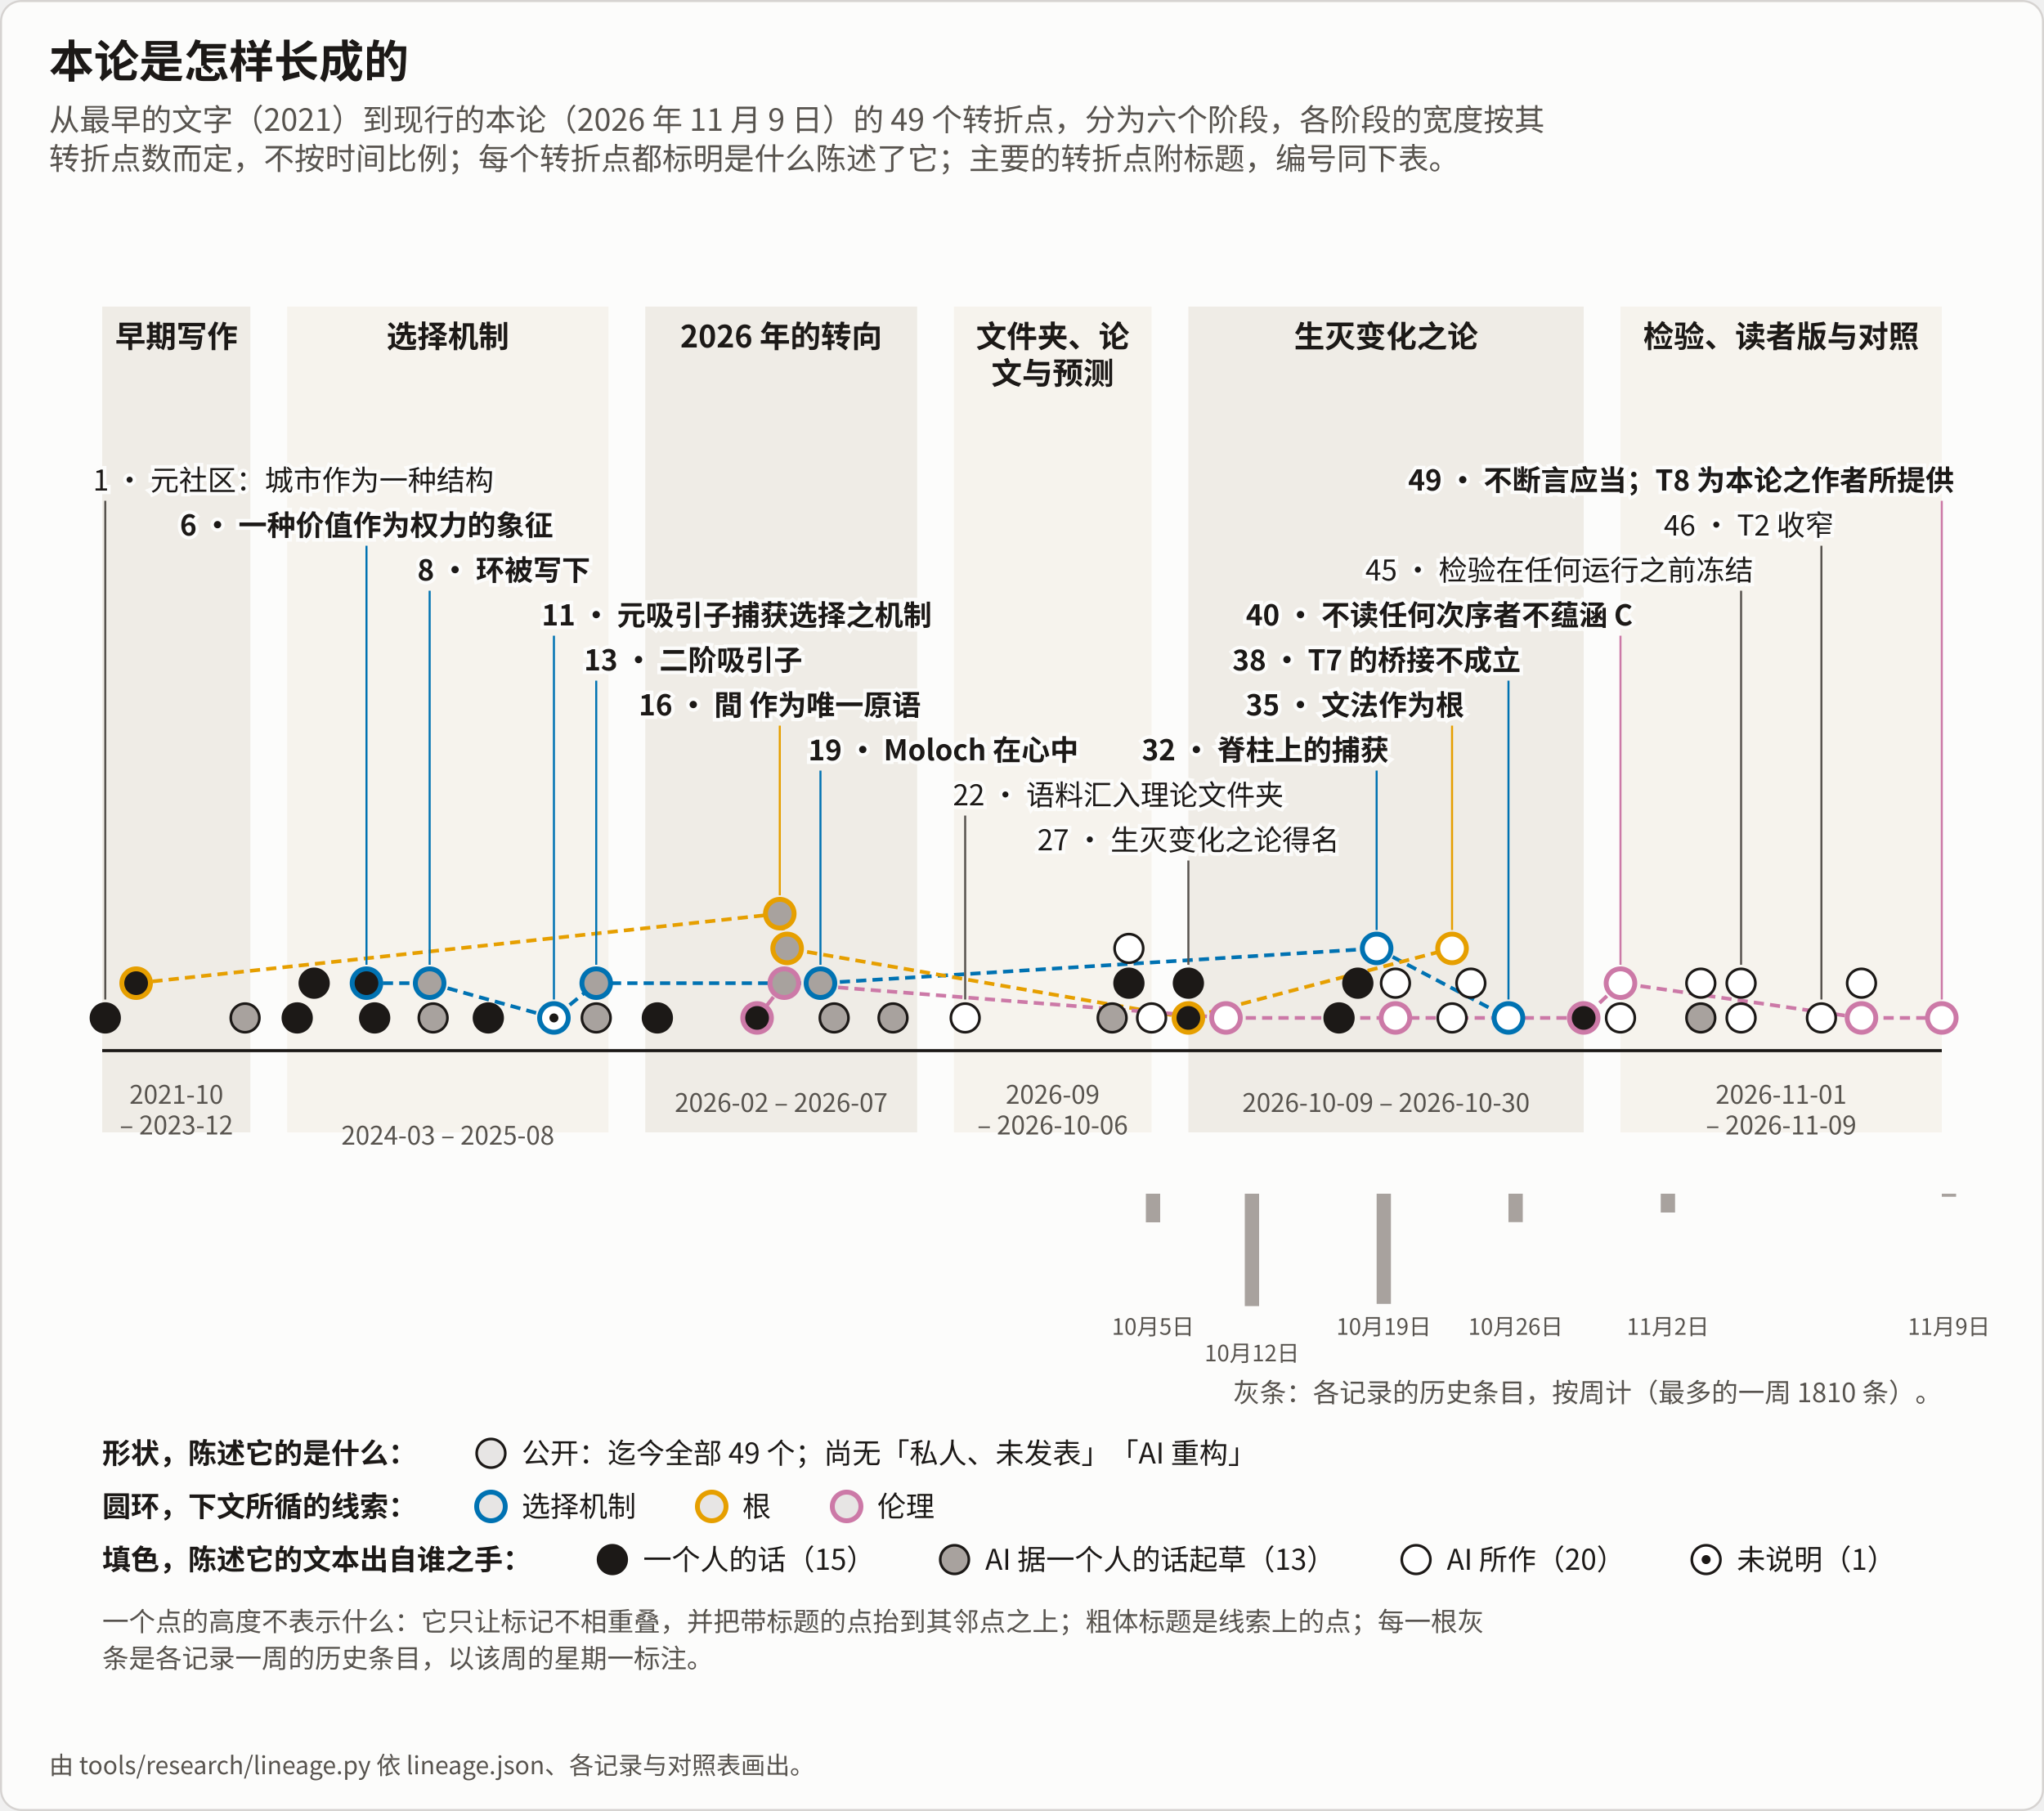
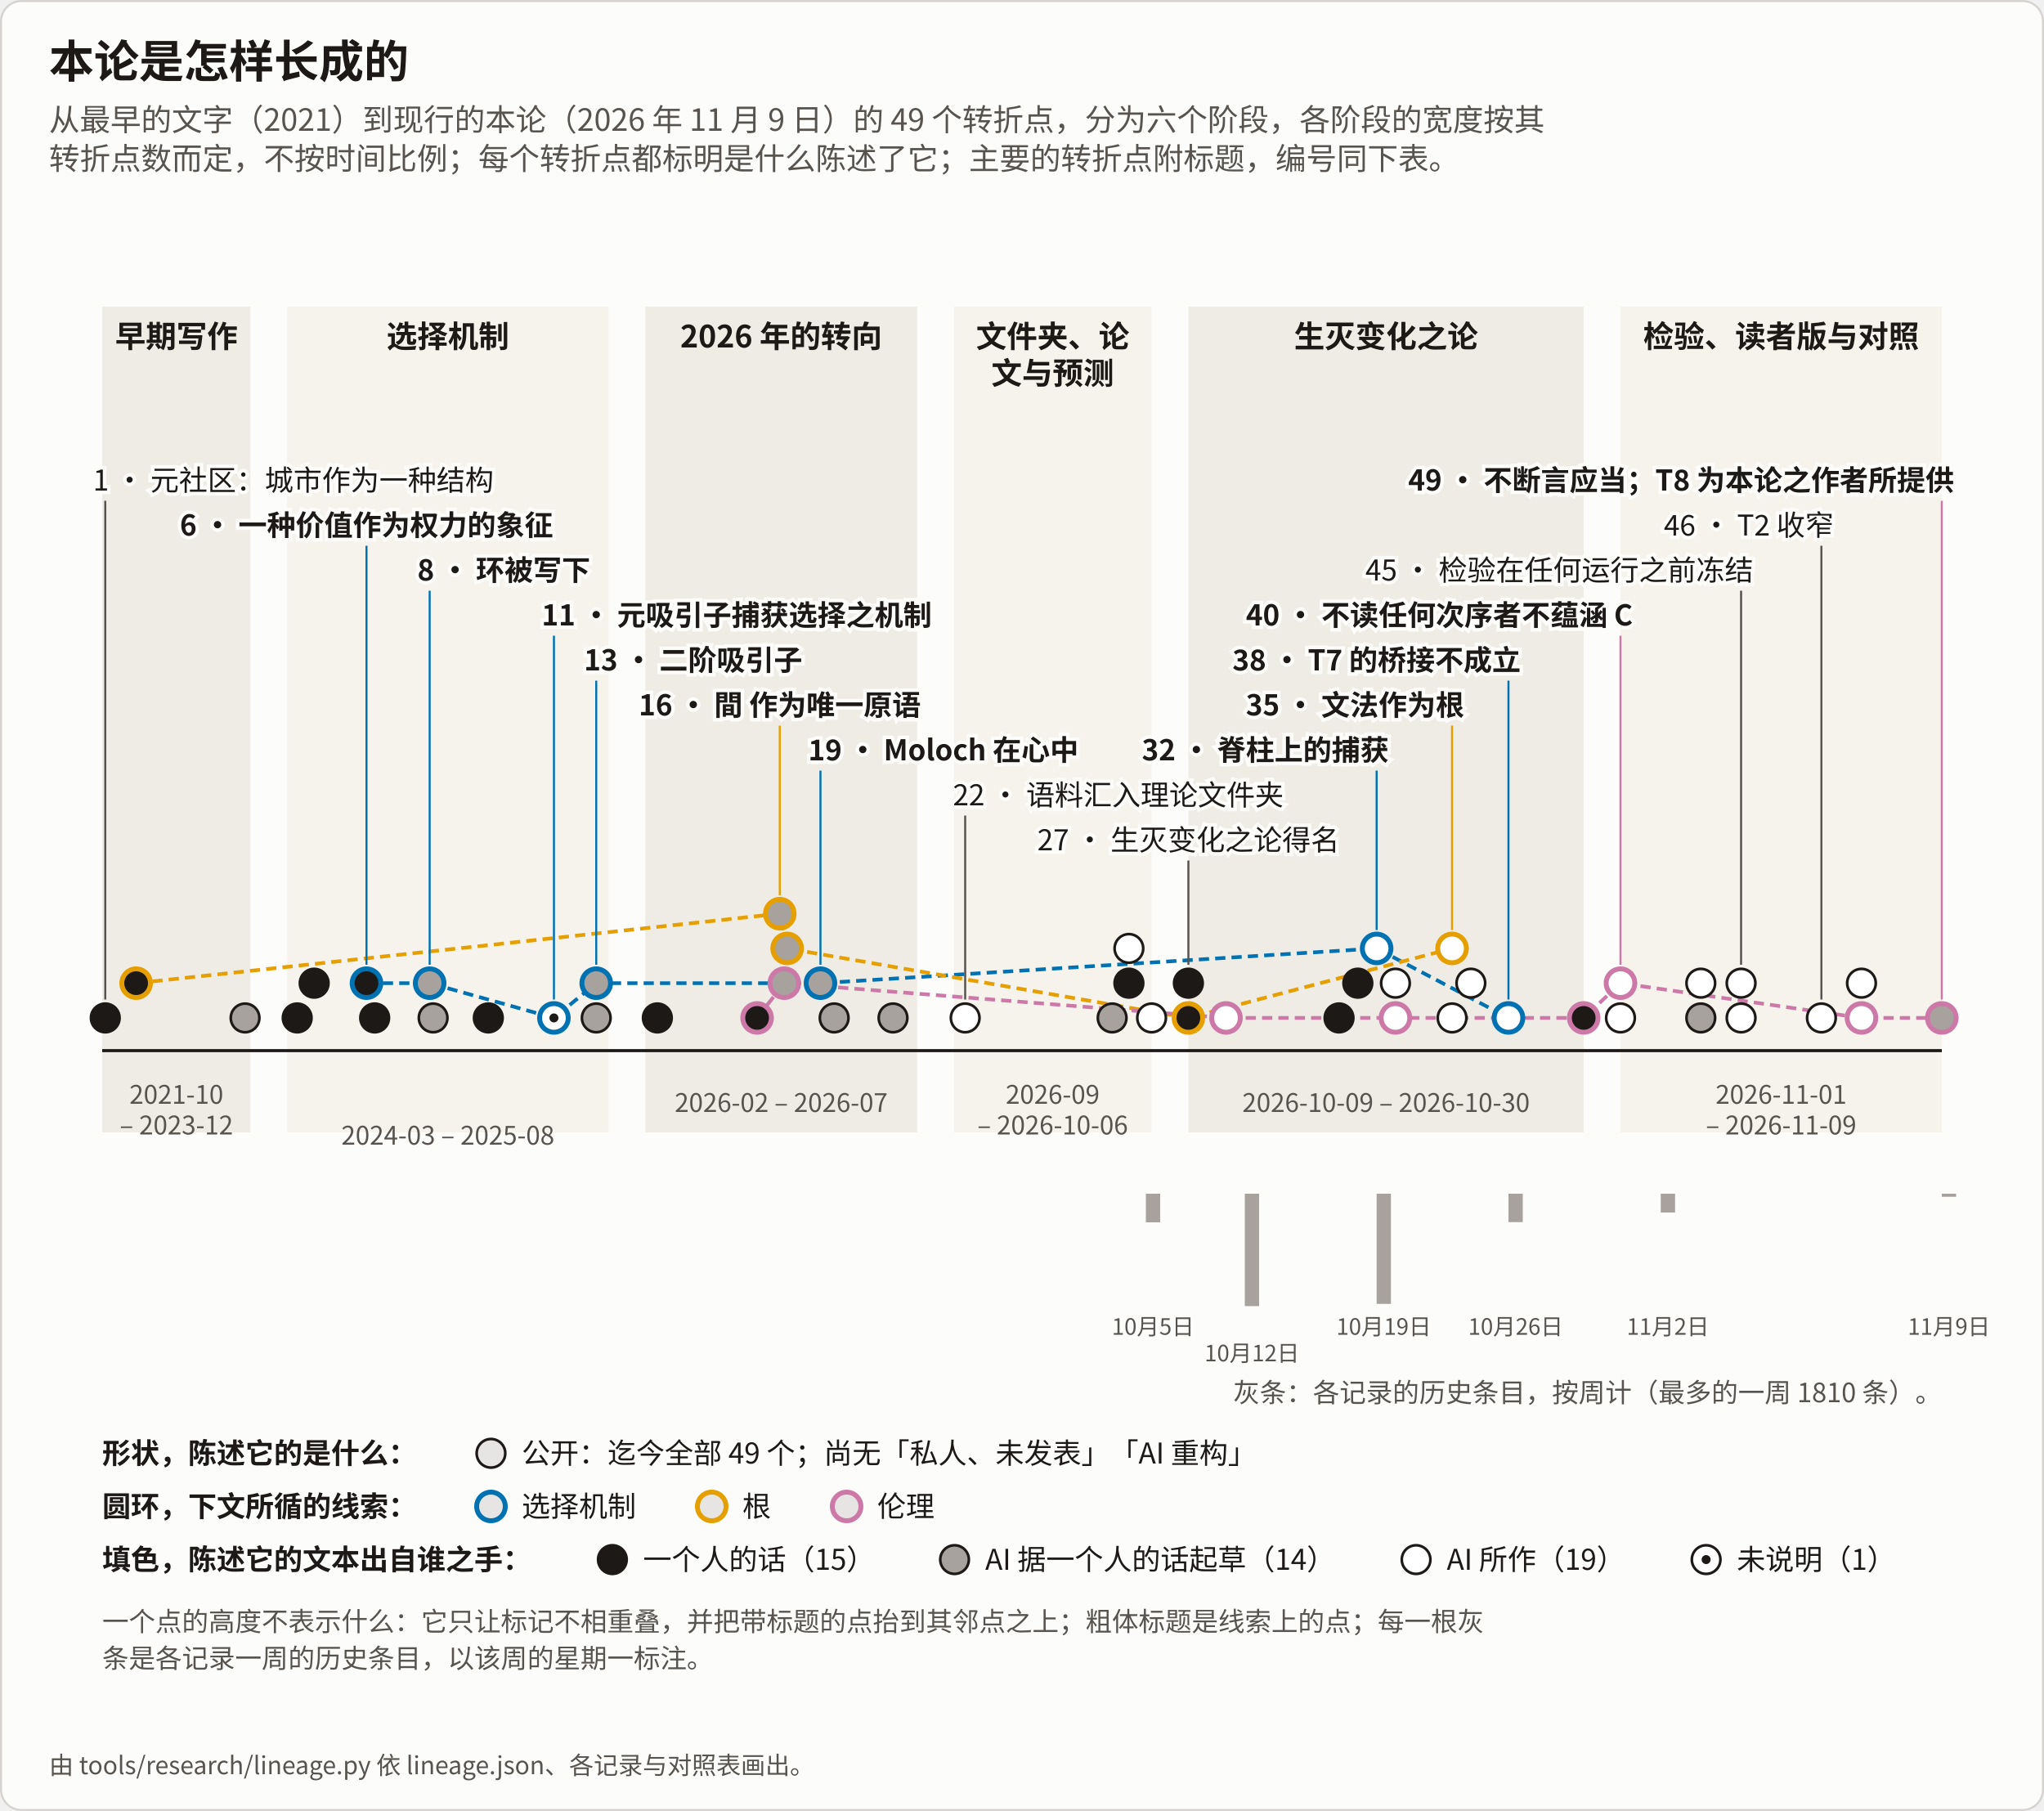
<svg xmlns="http://www.w3.org/2000/svg" viewBox="0 0 1000 886" width="1000" height="886" role="img" aria-labelledby="lineage-title" font-family="'PingFang SC', 'Hiragino Sans GB', 'Noto Sans CJK SC', 'Microsoft YaHei', sans-serif">
  <rect x="0.5" y="0.5" width="999" height="885" rx="10" fill="#fcfcfb" stroke="#d6d3d1" />
  <text x="24.0" y="38.0" font-size="22" font-weight="bold" text-anchor="start" fill="#1c1917">本论是怎样长成的</text>
  <text x="24.0" y="64.0" font-size="15" text-anchor="start" fill="#57534e">从最早的文字（2021）到现行的本论（2026 年 11 月 9 日）的 49 个转折点，分为六个阶段，各阶段的宽度按其</text>
  <text x="24.0" y="83.0" font-size="15" text-anchor="start" fill="#57534e">转折点数而定，不按时间比例；每个转折点都标明是什么陈述了它；主要的转折点附标题，编号同下表。</text>
  <rect x="50.0" y="150" width="72.5" height="404" fill="#efece6" />
  <text x="86.3" y="170.0" font-size="15" font-weight="bold" text-anchor="middle" fill="#1c1917">早期写作</text>
  <text x="86.3" y="540.0" font-size="12.5" text-anchor="middle" fill="#57534e">2021-10</text>
  <text x="86.3" y="555.0" font-size="12.5" text-anchor="middle" fill="#57534e">– 2023-12</text>
  <rect x="140.5" y="150" width="157.2" height="404" fill="#f6f3ed" />
  <text x="219.1" y="170.0" font-size="15" font-weight="bold" text-anchor="middle" fill="#1c1917">选择机制</text>
  <text x="219.1" y="560.0" font-size="12.5" text-anchor="middle" fill="#57534e">2024-03 – 2025-08</text>
  <rect x="315.7" y="150" width="133.0" height="404" fill="#efece6" />
  <text x="382.2" y="170.0" font-size="15" font-weight="bold" text-anchor="middle" fill="#1c1917">2026 年的转向</text>
  <text x="382.2" y="544.0" font-size="12.5" text-anchor="middle" fill="#57534e">2026-02 – 2026-07</text>
  <rect x="466.7" y="150" width="96.7" height="404" fill="#f6f3ed" />
  <text x="515.0" y="170.0" font-size="15" font-weight="bold" text-anchor="middle" fill="#1c1917">文件夹、论</text>
  <text x="515.0" y="188.0" font-size="15" font-weight="bold" text-anchor="middle" fill="#1c1917">文与预测</text>
  <text x="515.0" y="540.0" font-size="12.5" text-anchor="middle" fill="#57534e">2026-09</text>
  <text x="515.0" y="555.0" font-size="12.5" text-anchor="middle" fill="#57534e">– 2026-10-06</text>
  <rect x="581.4" y="150" width="193.4" height="404" fill="#efece6" />
  <text x="678.1" y="170.0" font-size="15" font-weight="bold" text-anchor="middle" fill="#1c1917">生灭变化之论</text>
  <text x="678.1" y="544.0" font-size="12.5" text-anchor="middle" fill="#57534e">2026-10-09 – 2026-10-30</text>
  <rect x="792.8" y="150" width="157.2" height="404" fill="#f6f3ed" />
  <text x="871.4" y="170.0" font-size="15" font-weight="bold" text-anchor="middle" fill="#1c1917">检验、读者版与对照</text>
  <text x="871.4" y="540.0" font-size="12.5" text-anchor="middle" fill="#57534e">2026-11-01</text>
  <text x="871.4" y="555.0" font-size="12.5" text-anchor="middle" fill="#57534e">– 2026-11-09</text>
  <line x1="50" y1="514" x2="950" y2="514" stroke="#1c1917" stroke-width="1.5" />
  <rect x="560.6" y="584.0" width="7" height="14.0" fill="#a8a29e" />
  <rect x="609.0" y="584.0" width="7" height="55.0" fill="#a8a29e" />
  <rect x="673.5" y="584.0" width="7" height="53.9" fill="#a8a29e" />
  <rect x="738.0" y="584.0" width="7" height="13.9" fill="#a8a29e" />
  <rect x="812.5" y="584.0" width="7" height="9.2" fill="#a8a29e" />
  <rect x="950.0" y="584.0" width="7" height="1.5" fill="#a8a29e" />
  <text x="564.1" y="653.0" font-size="11" text-anchor="middle" fill="#57534e">10月5日</text>
  <text x="612.5" y="666.0" font-size="11" text-anchor="middle" fill="#57534e">10月12日</text>
  <text x="677.0" y="653.0" font-size="11" text-anchor="middle" fill="#57534e">10月19日</text>
  <text x="741.5" y="653.0" font-size="11" text-anchor="middle" fill="#57534e">10月26日</text>
  <text x="816.0" y="653.0" font-size="11" text-anchor="middle" fill="#57534e">11月2日</text>
  <text x="953.5" y="653.0" font-size="11" text-anchor="middle" fill="#57534e">11月9日</text>
  <text x="950.0" y="686.0" font-size="13" text-anchor="end" fill="#57534e">灰条：各记录的历史条目，按周计（最多的一周 1810 条）。</text>
  <path d="M179.3,481.0 L210.2,481.0 L271.0,498.0 L291.7,481.0 L401.4,481.0 L673.5,464.0 L738.0,498.0" fill="none" stroke="#0072B2" stroke-width="1.8" stroke-dasharray="5 3" />
  <path d="M66.6,481.0 L381.5,447.0 L385.1,464.0 L581.4,498.0 L710.4,464.0" fill="none" stroke="#E69F00" stroke-width="1.8" stroke-dasharray="5 3" />
  <path d="M370.4,498.0 L383.7,481.0 L599.8,498.0 L682.7,498.0 L774.8,498.0 L792.8,481.0 L910.7,498.0 L950.0,498.0" fill="none" stroke="#CC79A7" stroke-width="1.8" stroke-dasharray="5 3" />
  <circle cx="51.5" cy="498.0" r="7" fill="#1c1917" stroke="#1c1917" stroke-width="1.3" />
  <circle cx="66.6" cy="481.0" r="7" fill="#1c1917" stroke="#E69F00" stroke-width="2.4" />
  <circle cx="119.9" cy="498.0" r="7" fill="#a8a29e" stroke="#1c1917" stroke-width="1.3" />
  <circle cx="145.4" cy="498.0" r="7" fill="#1c1917" stroke="#1c1917" stroke-width="1.3" />
  <circle cx="153.7" cy="481.0" r="7" fill="#1c1917" stroke="#1c1917" stroke-width="1.3" />
  <circle cx="179.3" cy="481.0" r="7" fill="#1c1917" stroke="#0072B2" stroke-width="2.4" />
  <circle cx="183.3" cy="498.0" r="7" fill="#1c1917" stroke="#1c1917" stroke-width="1.3" />
  <circle cx="210.2" cy="481.0" r="7" fill="#a8a29e" stroke="#0072B2" stroke-width="2.4" />
  <circle cx="211.9" cy="498.0" r="7" fill="#a8a29e" stroke="#1c1917" stroke-width="1.3" />
  <circle cx="238.9" cy="498.0" r="7" fill="#1c1917" stroke="#1c1917" stroke-width="1.3" />
  <circle cx="271.0" cy="498.0" r="7" fill="#ffffff" stroke="#0072B2" stroke-width="2.4" />
  <circle cx="271.0" cy="498.0" r="2.2" fill="#1c1917" />
  <circle cx="291.7" cy="498.0" r="7" fill="#a8a29e" stroke="#1c1917" stroke-width="1.3" />
  <circle cx="291.7" cy="481.0" r="7" fill="#a8a29e" stroke="#0072B2" stroke-width="2.4" />
  <circle cx="321.6" cy="498.0" r="7" fill="#1c1917" stroke="#1c1917" stroke-width="1.3" />
  <circle cx="370.4" cy="498.0" r="7" fill="#1c1917" stroke="#CC79A7" stroke-width="2.4" />
  <circle cx="381.5" cy="447.0" r="7" fill="#a8a29e" stroke="#E69F00" stroke-width="2.4" />
  <circle cx="383.7" cy="481.0" r="7" fill="#a8a29e" stroke="#CC79A7" stroke-width="2.4" />
  <circle cx="385.1" cy="464.0" r="7" fill="#a8a29e" stroke="#E69F00" stroke-width="2.4" />
  <circle cx="401.4" cy="481.0" r="7" fill="#a8a29e" stroke="#0072B2" stroke-width="2.4" />
  <circle cx="408.1" cy="498.0" r="7" fill="#a8a29e" stroke="#1c1917" stroke-width="1.3" />
  <circle cx="436.9" cy="498.0" r="7" fill="#a8a29e" stroke="#1c1917" stroke-width="1.3" />
  <circle cx="472.2" cy="498.0" r="7" fill="#ffffff" stroke="#1c1917" stroke-width="1.3" />
  <circle cx="544.1" cy="498.0" r="7" fill="#a8a29e" stroke="#1c1917" stroke-width="1.3" />
  <circle cx="552.3" cy="481.0" r="7" fill="#1c1917" stroke="#1c1917" stroke-width="1.3" />
  <circle cx="552.3" cy="464.0" r="7" fill="#ffffff" stroke="#1c1917" stroke-width="1.3" />
  <circle cx="563.4" cy="498.0" r="7" fill="#ffffff" stroke="#1c1917" stroke-width="1.3" />
  <circle cx="581.4" cy="481.0" r="7" fill="#1c1917" stroke="#1c1917" stroke-width="1.3" />
  <circle cx="581.4" cy="498.0" r="7" fill="#1c1917" stroke="#E69F00" stroke-width="2.4" />
  <circle cx="599.8" cy="498.0" r="7" fill="#ffffff" stroke="#CC79A7" stroke-width="2.4" />
  <circle cx="655.1" cy="498.0" r="7" fill="#1c1917" stroke="#1c1917" stroke-width="1.3" />
  <circle cx="664.3" cy="481.0" r="7" fill="#1c1917" stroke="#1c1917" stroke-width="1.3" />
  <circle cx="673.5" cy="464.0" r="7" fill="#ffffff" stroke="#0072B2" stroke-width="2.4" />
  <circle cx="682.7" cy="498.0" r="7" fill="#ffffff" stroke="#CC79A7" stroke-width="2.4" />
  <circle cx="682.7" cy="481.0" r="7" fill="#ffffff" stroke="#1c1917" stroke-width="1.3" />
  <circle cx="710.4" cy="464.0" r="7" fill="#ffffff" stroke="#E69F00" stroke-width="2.4" />
  <circle cx="710.4" cy="498.0" r="7" fill="#ffffff" stroke="#1c1917" stroke-width="1.3" />
  <circle cx="719.6" cy="481.0" r="7" fill="#ffffff" stroke="#1c1917" stroke-width="1.3" />
  <circle cx="738.0" cy="498.0" r="7" fill="#ffffff" stroke="#0072B2" stroke-width="2.4" />
  <circle cx="774.8" cy="498.0" r="7" fill="#1c1917" stroke="#CC79A7" stroke-width="2.4" />
  <circle cx="792.8" cy="481.0" r="7" fill="#ffffff" stroke="#CC79A7" stroke-width="2.4" />
  <circle cx="792.8" cy="498.0" r="7" fill="#ffffff" stroke="#1c1917" stroke-width="1.3" />
  <circle cx="832.1" cy="498.0" r="7" fill="#a8a29e" stroke="#1c1917" stroke-width="1.3" />
  <circle cx="832.1" cy="481.0" r="7" fill="#ffffff" stroke="#1c1917" stroke-width="1.3" />
  <circle cx="851.8" cy="498.0" r="7" fill="#ffffff" stroke="#1c1917" stroke-width="1.3" />
  <circle cx="851.8" cy="481.0" r="7" fill="#ffffff" stroke="#1c1917" stroke-width="1.3" />
  <circle cx="891.1" cy="498.0" r="7" fill="#ffffff" stroke="#1c1917" stroke-width="1.3" />
  <circle cx="910.7" cy="498.0" r="7" fill="#ffffff" stroke="#CC79A7" stroke-width="2.4" />
  <circle cx="910.7" cy="481.0" r="7" fill="#ffffff" stroke="#1c1917" stroke-width="1.3" />
-   <circle cx="950.0" cy="498.0" r="7" fill="#ffffff" stroke="#CC79A7" stroke-width="2.4" />
+   <circle cx="950.0" cy="498.0" r="7" fill="#a8a29e" stroke="#CC79A7" stroke-width="2.4" />
  <line x1="51.5" y1="489.0" x2="51.5" y2="245.0" stroke="#57534e" stroke-width="1" />
  <text x="45.5" y="240.0" font-size="14" text-anchor="start" fill="#1c1917" stroke="#fcfcfb" stroke-width="3.5" paint-order="stroke">1 · 元社区：城市作为一种结构</text>
  <line x1="179.3" y1="472.0" x2="179.3" y2="267.0" stroke="#0072B2" stroke-width="1" />
  <text x="179.3" y="262.0" font-size="14" font-weight="bold" text-anchor="middle" fill="#1c1917" stroke="#fcfcfb" stroke-width="3.5" paint-order="stroke">6 · 一种价值作为权力的象征</text>
  <line x1="210.2" y1="472.0" x2="210.2" y2="289.0" stroke="#0072B2" stroke-width="1" />
  <text x="204.2" y="284.0" font-size="14" font-weight="bold" text-anchor="start" fill="#1c1917" stroke="#fcfcfb" stroke-width="3.5" paint-order="stroke">8 · 环被写下</text>
  <line x1="271.0" y1="489.0" x2="271.0" y2="311.0" stroke="#0072B2" stroke-width="1" />
  <text x="265.0" y="306.0" font-size="14" font-weight="bold" text-anchor="start" fill="#1c1917" stroke="#fcfcfb" stroke-width="3.5" paint-order="stroke">11 · 元吸引子捕获选择之机制</text>
  <line x1="291.7" y1="472.0" x2="291.7" y2="333.0" stroke="#0072B2" stroke-width="1" />
  <text x="285.7" y="328.0" font-size="14" font-weight="bold" text-anchor="start" fill="#1c1917" stroke="#fcfcfb" stroke-width="3.5" paint-order="stroke">13 · 二阶吸引子</text>
  <line x1="381.5" y1="438.0" x2="381.5" y2="355.0" stroke="#E69F00" stroke-width="1" />
  <text x="381.5" y="350.0" font-size="14" font-weight="bold" text-anchor="middle" fill="#1c1917" stroke="#fcfcfb" stroke-width="3.5" paint-order="stroke">16 · 間 作为唯一原语</text>
  <line x1="401.4" y1="472.0" x2="401.4" y2="377.0" stroke="#0072B2" stroke-width="1" />
  <text x="395.4" y="372.0" font-size="14" font-weight="bold" text-anchor="start" fill="#1c1917" stroke="#fcfcfb" stroke-width="3.5" paint-order="stroke">19 · Moloch 在心中</text>
  <line x1="472.2" y1="489.0" x2="472.2" y2="399.0" stroke="#57534e" stroke-width="1" />
  <text x="466.2" y="394.0" font-size="14" text-anchor="start" fill="#1c1917" stroke="#fcfcfb" stroke-width="3.5" paint-order="stroke">22 · 语料汇入理论文件夹</text>
  <line x1="581.4" y1="472.0" x2="581.4" y2="421.0" stroke="#57534e" stroke-width="1" />
  <text x="581.4" y="416.0" font-size="14" text-anchor="middle" fill="#1c1917" stroke="#fcfcfb" stroke-width="3.5" paint-order="stroke">27 · 生灭变化之论得名</text>
  <line x1="673.5" y1="455.0" x2="673.5" y2="377.0" stroke="#0072B2" stroke-width="1" />
  <text x="679.5" y="372.0" font-size="14" font-weight="bold" text-anchor="end" fill="#1c1917" stroke="#fcfcfb" stroke-width="3.5" paint-order="stroke">32 · 脊柱上的捕获</text>
  <line x1="710.4" y1="455.0" x2="710.4" y2="355.0" stroke="#E69F00" stroke-width="1" />
  <text x="716.4" y="350.0" font-size="14" font-weight="bold" text-anchor="end" fill="#1c1917" stroke="#fcfcfb" stroke-width="3.5" paint-order="stroke">35 · 文法作为根</text>
  <line x1="738.0" y1="489.0" x2="738.0" y2="333.0" stroke="#0072B2" stroke-width="1" />
  <text x="744.0" y="328.0" font-size="14" font-weight="bold" text-anchor="end" fill="#1c1917" stroke="#fcfcfb" stroke-width="3.5" paint-order="stroke">38 · T7 的桥接不成立</text>
  <line x1="792.8" y1="472.0" x2="792.8" y2="311.0" stroke="#CC79A7" stroke-width="1" />
  <text x="798.8" y="306.0" font-size="14" font-weight="bold" text-anchor="end" fill="#1c1917" stroke="#fcfcfb" stroke-width="3.5" paint-order="stroke">40 · 不读任何次序者不蕴涵 C</text>
  <line x1="851.8" y1="472.0" x2="851.8" y2="289.0" stroke="#57534e" stroke-width="1" />
  <text x="857.8" y="284.0" font-size="14" text-anchor="end" fill="#1c1917" stroke="#fcfcfb" stroke-width="3.5" paint-order="stroke">45 · 检验在任何运行之前冻结</text>
  <line x1="891.1" y1="489.0" x2="891.1" y2="267.0" stroke="#57534e" stroke-width="1" />
  <text x="897.1" y="262.0" font-size="14" text-anchor="end" fill="#1c1917" stroke="#fcfcfb" stroke-width="3.5" paint-order="stroke">46 · T2 收窄</text>
  <line x1="950.0" y1="489.0" x2="950.0" y2="245.0" stroke="#CC79A7" stroke-width="1" />
  <text x="956.0" y="240.0" font-size="14" font-weight="bold" text-anchor="end" fill="#1c1917" stroke="#fcfcfb" stroke-width="3.5" paint-order="stroke">49 · 不断言应当；T8 为本论之作者所提供</text>
  <text x="50.0" y="716.0" font-size="14" font-weight="bold" text-anchor="start" fill="#1c1917">形状，陈述它的是什么：</text>
  <circle cx="240.2" cy="711.0" r="7" fill="#e7e5e4" stroke="#1c1917" stroke-width="1.3" />
  <text x="255.2" y="716.0" font-size="14" text-anchor="start" fill="#1c1917">公开：迄今全部 49 个；尚无「私人、未发表」「AI 重构」</text>
  <text x="50.0" y="742.0" font-size="14" font-weight="bold" text-anchor="start" fill="#1c1917">圆环，下文所循的线索：</text>
  <circle cx="240.2" cy="737.0" r="7" fill="#e7e5e4" stroke="#0072B2" stroke-width="2.4" />
  <text x="255.2" y="742.0" font-size="14" text-anchor="start" fill="#1c1917">选择机制</text>
  <circle cx="348.2" cy="737.0" r="7" fill="#e7e5e4" stroke="#E69F00" stroke-width="2.4" />
  <text x="363.2" y="742.0" font-size="14" text-anchor="start" fill="#1c1917">根</text>
  <circle cx="414.2" cy="737.0" r="7" fill="#e7e5e4" stroke="#CC79A7" stroke-width="2.4" />
  <text x="429.2" y="742.0" font-size="14" text-anchor="start" fill="#1c1917">伦理</text>
  <text x="50.0" y="768.0" font-size="14" font-weight="bold" text-anchor="start" fill="#1c1917">填色，陈述它的文本出自谁之手：</text>
  <circle cx="299.6" cy="763.0" r="7" fill="#1c1917" stroke="#1c1917" stroke-width="1.3" />
  <text x="314.6" y="768.0" font-size="14" text-anchor="start" fill="#1c1917">一个人的话（15）</text>
  <circle cx="467.0" cy="763.0" r="7" fill="#a8a29e" stroke="#1c1917" stroke-width="1.3" />
-   <text x="482.0" y="768.0" font-size="14" text-anchor="start" fill="#1c1917">AI 据一个人的话起草（13）</text>
+   <text x="482.0" y="768.0" font-size="14" text-anchor="start" fill="#1c1917">AI 据一个人的话起草（14）</text>
  <circle cx="692.8" cy="763.0" r="7" fill="#ffffff" stroke="#1c1917" stroke-width="1.3" />
-   <text x="707.8" y="768.0" font-size="14" text-anchor="start" fill="#1c1917">AI 所作（20）</text>
+   <text x="707.8" y="768.0" font-size="14" text-anchor="start" fill="#1c1917">AI 所作（19）</text>
  <circle cx="834.7" cy="763.0" r="7" fill="#ffffff" stroke="#1c1917" stroke-width="1.3" />
  <circle cx="834.7" cy="763.0" r="2.2" fill="#1c1917" />
  <text x="849.7" y="768.0" font-size="14" text-anchor="start" fill="#1c1917">未说明（1）</text>
  <text x="50.0" y="798.0" font-size="13" text-anchor="start" fill="#57534e">一个点的高度不表示什么：它只让标记不相重叠，并把带标题的点抬到其邻点之上；粗体标题是线索上的点；每一根灰</text>
  <text x="50.0" y="816.0" font-size="13" text-anchor="start" fill="#57534e">条是各记录一周的历史条目，以该周的星期一标注。</text>
  <text x="24.0" y="868.0" font-size="12" text-anchor="start" fill="#57534e">由 tools/research/lineage.py 依 lineage.json、各记录与对照表画出。</text>
</svg>
